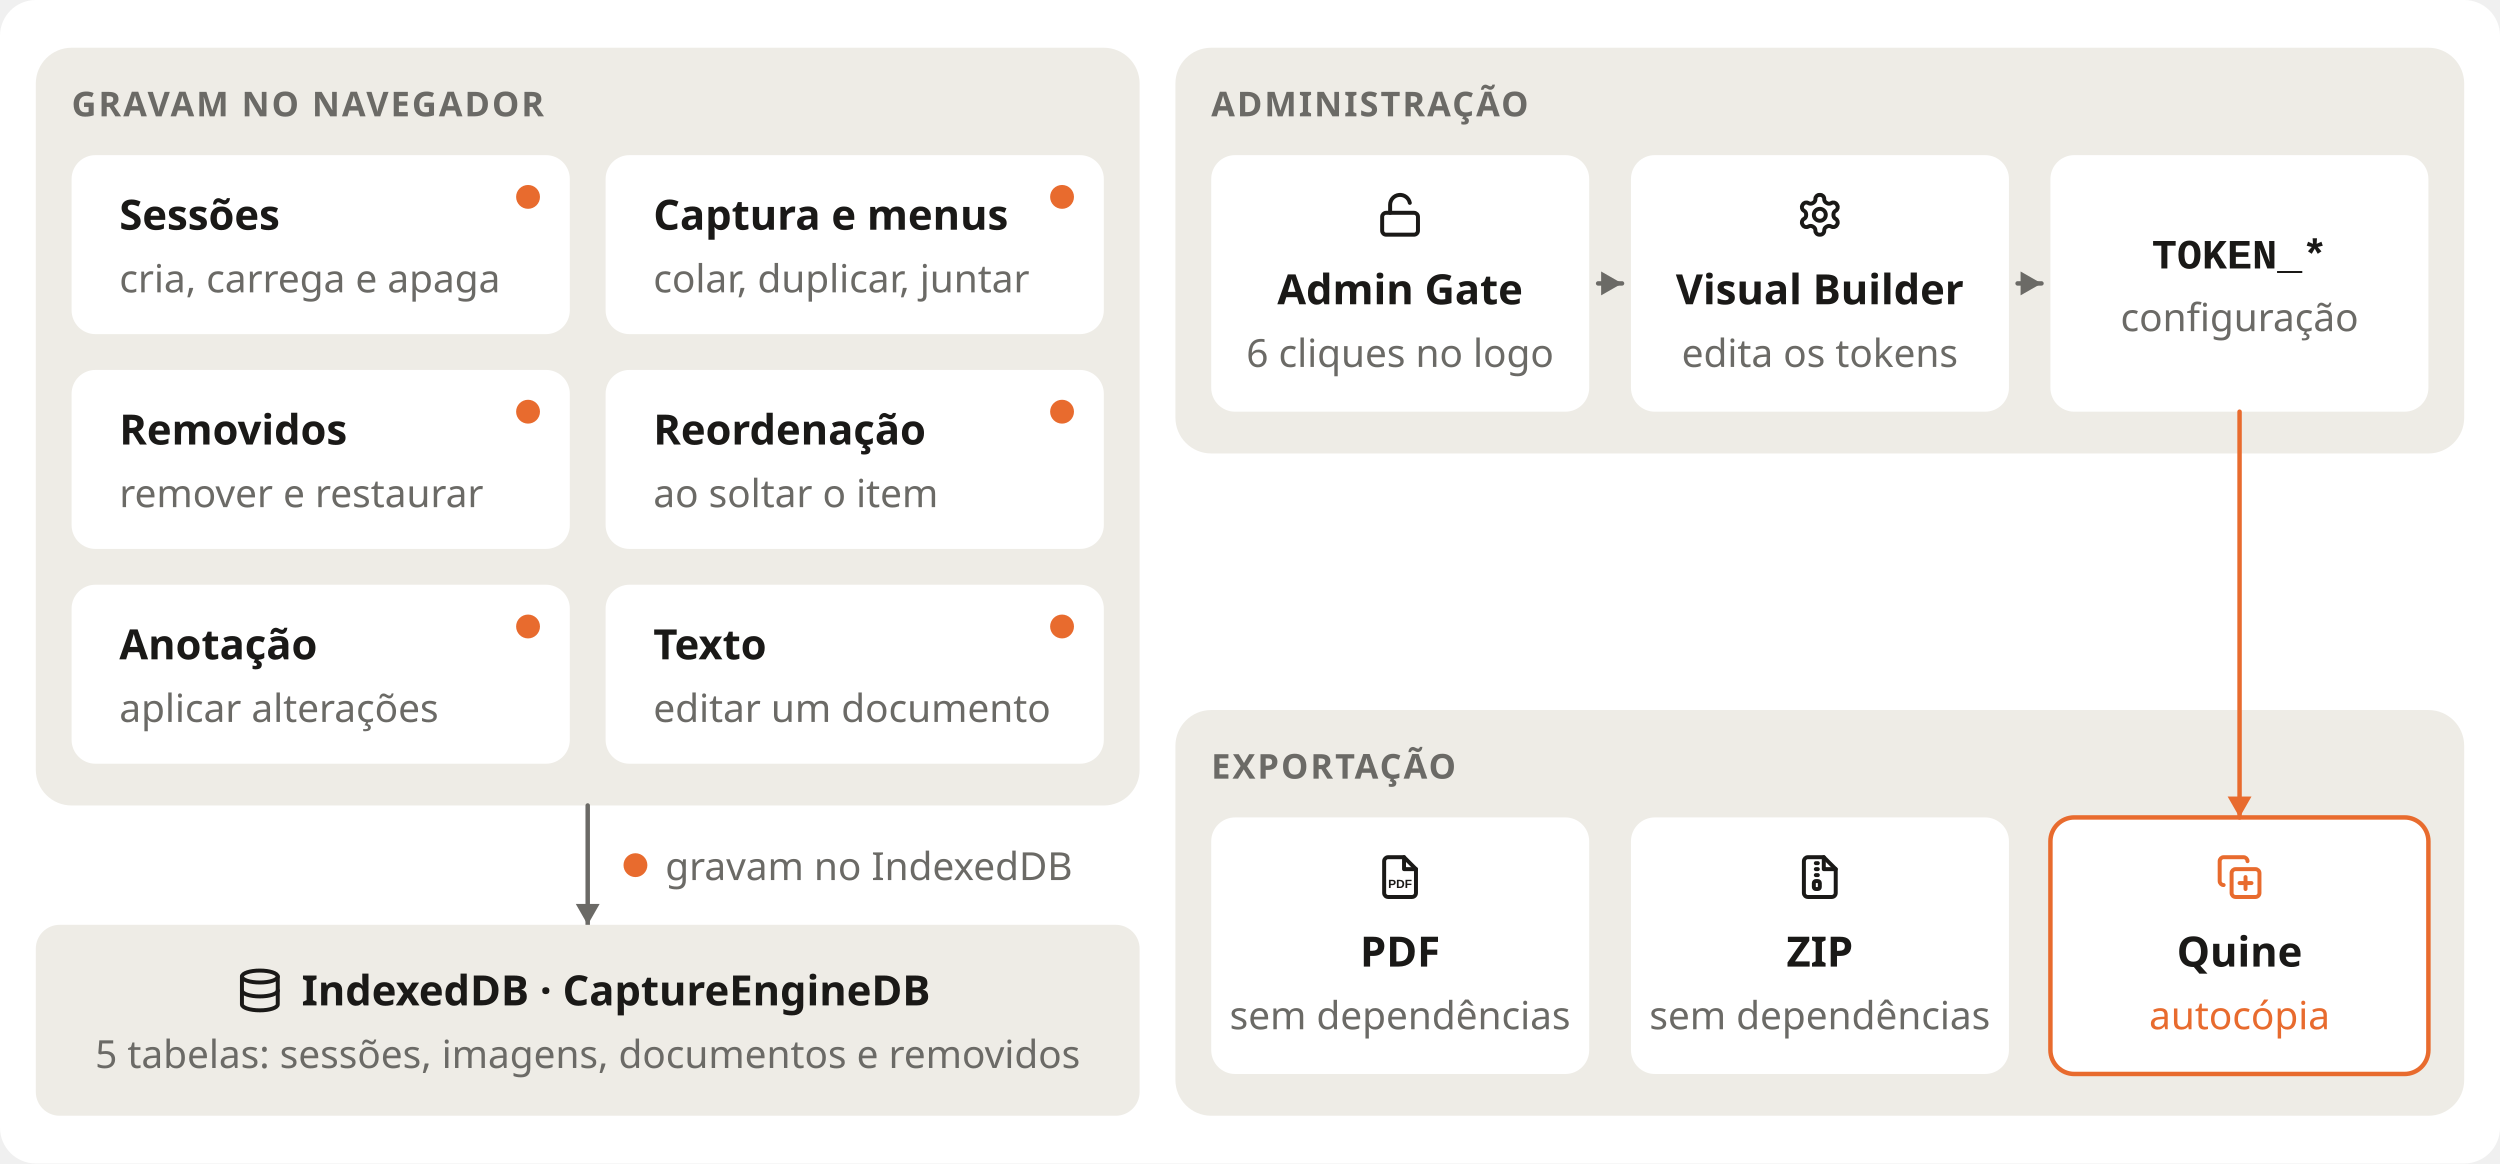
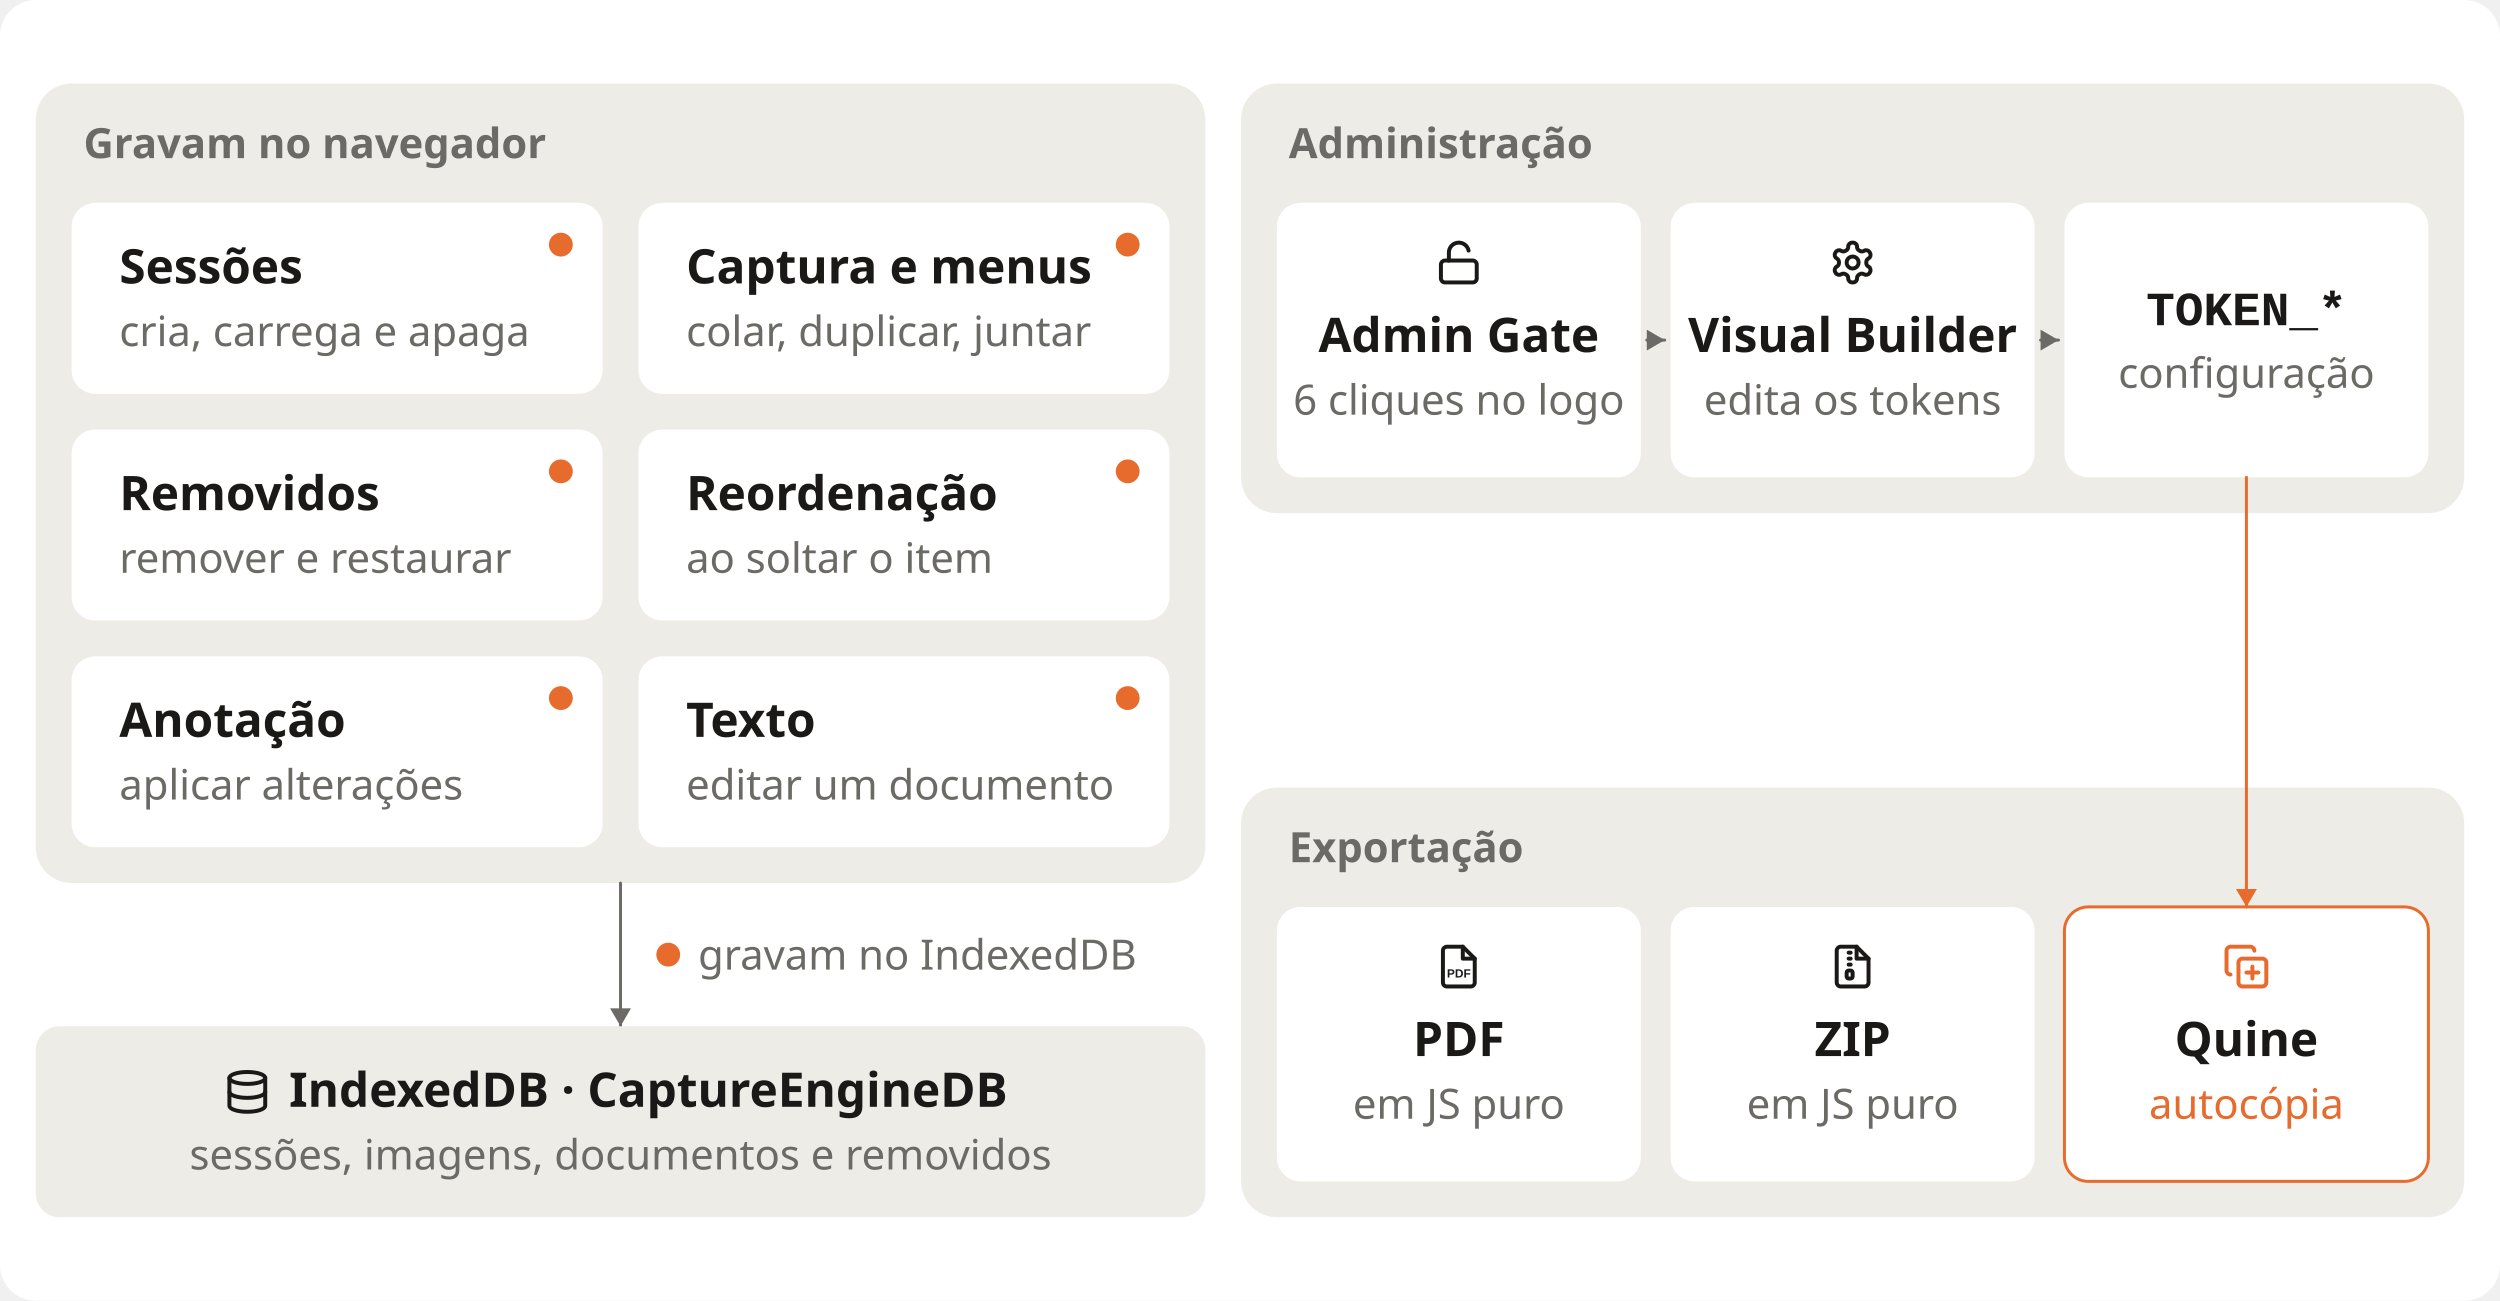
- <svg xmlns="http://www.w3.org/2000/svg" width="838" height="390" viewBox="0 0 838 390" role="img" aria-label="Componentes: Sessões, Captura, Removidos, Reordenação, Anotação e Texto gravam no IndexedDB; o Visual Builder edita os TOKEN_* do Quine.">
-   <rect width="838" height="390" rx="12" fill="#ffffff" />
-   <rect x="12" y="16" width="370" height="254" rx="12" fill="#eeece6" />
-   <text x="24" y="39" font-family="-apple-system,BlinkMacSystemFont,'Segoe UI','Noto Sans',Helvetica,Arial,sans-serif" font-size="11.5" font-weight="700" fill="#6b6a66" text-anchor="start" letter-spacing="0.06em">GRAVAM NO NAVEGADOR</text>
-   <rect x="24" y="52" width="167" height="60" rx="8" fill="#ffffff" />
-   <text x="40" y="77" font-family="-apple-system,BlinkMacSystemFont,'Segoe UI','Noto Sans',Helvetica,Arial,sans-serif" font-size="14" font-weight="600" fill="#1a1917" text-anchor="start">Sessões</text>
-   <circle cx="177" cy="66" r="4" fill="#e86b2e" />
-   <text x="40" y="98" font-family="-apple-system,BlinkMacSystemFont,'Segoe UI','Noto Sans',Helvetica,Arial,sans-serif" font-size="13" font-weight="400" fill="#6b6a66" text-anchor="start">cria, carrega e apaga</text>
-   <rect x="203" y="52" width="167" height="60" rx="8" fill="#ffffff" />
-   <text x="219" y="77" font-family="-apple-system,BlinkMacSystemFont,'Segoe UI','Noto Sans',Helvetica,Arial,sans-serif" font-size="14" font-weight="600" fill="#1a1917" text-anchor="start">Captura e menus</text>
-   <circle cx="356" cy="66" r="4" fill="#e86b2e" />
-   <text x="219" y="98" font-family="-apple-system,BlinkMacSystemFont,'Segoe UI','Noto Sans',Helvetica,Arial,sans-serif" font-size="13" font-weight="400" fill="#6b6a66" text-anchor="start">colar, duplicar, juntar</text>
-   <rect x="24" y="124" width="167" height="60" rx="8" fill="#ffffff" />
-   <text x="40" y="149" font-family="-apple-system,BlinkMacSystemFont,'Segoe UI','Noto Sans',Helvetica,Arial,sans-serif" font-size="14" font-weight="600" fill="#1a1917" text-anchor="start">Removidos</text>
-   <circle cx="177" cy="138" r="4" fill="#e86b2e" />
-   <text x="40" y="170" font-family="-apple-system,BlinkMacSystemFont,'Segoe UI','Noto Sans',Helvetica,Arial,sans-serif" font-size="13" font-weight="400" fill="#6b6a66" text-anchor="start">remover e restaurar</text>
-   <rect x="203" y="124" width="167" height="60" rx="8" fill="#ffffff" />
-   <text x="219" y="149" font-family="-apple-system,BlinkMacSystemFont,'Segoe UI','Noto Sans',Helvetica,Arial,sans-serif" font-size="14" font-weight="600" fill="#1a1917" text-anchor="start">Reordenação</text>
-   <circle cx="356" cy="138" r="4" fill="#e86b2e" />
-   <text x="219" y="170" font-family="-apple-system,BlinkMacSystemFont,'Segoe UI','Noto Sans',Helvetica,Arial,sans-serif" font-size="13" font-weight="400" fill="#6b6a66" text-anchor="start">ao soltar o item</text>
-   <rect x="24" y="196" width="167" height="60" rx="8" fill="#ffffff" />
-   <text x="40" y="221" font-family="-apple-system,BlinkMacSystemFont,'Segoe UI','Noto Sans',Helvetica,Arial,sans-serif" font-size="14" font-weight="600" fill="#1a1917" text-anchor="start">Anotação</text>
-   <circle cx="177" cy="210" r="4" fill="#e86b2e" />
-   <text x="40" y="242" font-family="-apple-system,BlinkMacSystemFont,'Segoe UI','Noto Sans',Helvetica,Arial,sans-serif" font-size="13" font-weight="400" fill="#6b6a66" text-anchor="start">aplicar alterações</text>
-   <rect x="203" y="196" width="167" height="60" rx="8" fill="#ffffff" />
-   <text x="219" y="221" font-family="-apple-system,BlinkMacSystemFont,'Segoe UI','Noto Sans',Helvetica,Arial,sans-serif" font-size="14" font-weight="600" fill="#1a1917" text-anchor="start">Texto</text>
-   <circle cx="356" cy="210" r="4" fill="#e86b2e" />
-   <text x="219" y="242" font-family="-apple-system,BlinkMacSystemFont,'Segoe UI','Noto Sans',Helvetica,Arial,sans-serif" font-size="13" font-weight="400" fill="#6b6a66" text-anchor="start">editar um documento</text>
-   <path d="M197 270 L197 310" fill="none" stroke="#6b6a66" stroke-width="1.5" stroke-linejoin="round" stroke-linecap="round" />
-   <polygon points="197 310 193 303 201 303" fill="#6b6a66" />
-   <circle cx="213" cy="290" r="4" fill="#e86b2e" />
-   <text x="223" y="295" font-family="-apple-system,BlinkMacSystemFont,'Segoe UI','Noto Sans',Helvetica,Arial,sans-serif" font-size="13" font-weight="400" fill="#6b6a66" text-anchor="start">gravam no IndexedDB</text>
-   <rect x="12" y="310" width="370" height="64" rx="8" fill="#eeece6" />
-   <g transform="translate(79.1 324) scale(0.6667)" fill="none" stroke="#1a1917" stroke-width="2" stroke-linecap="round" stroke-linejoin="round" color="#1a1917">
+ <svg xmlns="http://www.w3.org/2000/svg" width="838" height="436" viewBox="0 0 838 436" role="img" aria-label="Componentes: Sessões, Captura, Removidos, Reordenação, Anotação e Texto gravam no IndexedDB; o Visual Builder edita os TOKEN_* do Quine.">
+   <rect width="838" height="436" rx="12" fill="#ffffff" />
+   <rect x="12" y="28" width="392" height="268" rx="12" fill="#eeece6" />
+   <text x="28" y="53" font-family="-apple-system,BlinkMacSystemFont,'Segoe UI','Noto Sans',Helvetica,Arial,sans-serif" font-size="14" font-weight="600" fill="#6b6a66" text-anchor="start">Gravam no navegador</text>
+   <rect x="24" y="68" width="178" height="64" rx="8" fill="#ffffff" />
+   <text x="40" y="95" font-family="-apple-system,BlinkMacSystemFont,'Segoe UI','Noto Sans',Helvetica,Arial,sans-serif" font-size="16" font-weight="600" fill="#1a1917" text-anchor="start">Sessões</text>
+   <circle cx="188" cy="82" r="4" fill="#e86b2e" />
+   <text x="40" y="116" font-family="-apple-system,BlinkMacSystemFont,'Segoe UI','Noto Sans',Helvetica,Arial,sans-serif" font-size="14" font-weight="400" fill="#6b6a66" text-anchor="start">cria, carrega e apaga</text>
+   <rect x="214" y="68" width="178" height="64" rx="8" fill="#ffffff" />
+   <text x="230" y="95" font-family="-apple-system,BlinkMacSystemFont,'Segoe UI','Noto Sans',Helvetica,Arial,sans-serif" font-size="16" font-weight="600" fill="#1a1917" text-anchor="start">Captura e menus</text>
+   <circle cx="378" cy="82" r="4" fill="#e86b2e" />
+   <text x="230" y="116" font-family="-apple-system,BlinkMacSystemFont,'Segoe UI','Noto Sans',Helvetica,Arial,sans-serif" font-size="14" font-weight="400" fill="#6b6a66" text-anchor="start">colar, duplicar, juntar</text>
+   <rect x="24" y="144" width="178" height="64" rx="8" fill="#ffffff" />
+   <text x="40" y="171" font-family="-apple-system,BlinkMacSystemFont,'Segoe UI','Noto Sans',Helvetica,Arial,sans-serif" font-size="16" font-weight="600" fill="#1a1917" text-anchor="start">Removidos</text>
+   <circle cx="188" cy="158" r="4" fill="#e86b2e" />
+   <text x="40" y="192" font-family="-apple-system,BlinkMacSystemFont,'Segoe UI','Noto Sans',Helvetica,Arial,sans-serif" font-size="14" font-weight="400" fill="#6b6a66" text-anchor="start">remover e restaurar</text>
+   <rect x="214" y="144" width="178" height="64" rx="8" fill="#ffffff" />
+   <text x="230" y="171" font-family="-apple-system,BlinkMacSystemFont,'Segoe UI','Noto Sans',Helvetica,Arial,sans-serif" font-size="16" font-weight="600" fill="#1a1917" text-anchor="start">Reordenação</text>
+   <circle cx="378" cy="158" r="4" fill="#e86b2e" />
+   <text x="230" y="192" font-family="-apple-system,BlinkMacSystemFont,'Segoe UI','Noto Sans',Helvetica,Arial,sans-serif" font-size="14" font-weight="400" fill="#6b6a66" text-anchor="start">ao soltar o item</text>
+   <rect x="24" y="220" width="178" height="64" rx="8" fill="#ffffff" />
+   <text x="40" y="247" font-family="-apple-system,BlinkMacSystemFont,'Segoe UI','Noto Sans',Helvetica,Arial,sans-serif" font-size="16" font-weight="600" fill="#1a1917" text-anchor="start">Anotação</text>
+   <circle cx="188" cy="234" r="4" fill="#e86b2e" />
+   <text x="40" y="268" font-family="-apple-system,BlinkMacSystemFont,'Segoe UI','Noto Sans',Helvetica,Arial,sans-serif" font-size="14" font-weight="400" fill="#6b6a66" text-anchor="start">aplicar alterações</text>
+   <rect x="214" y="220" width="178" height="64" rx="8" fill="#ffffff" />
+   <text x="230" y="247" font-family="-apple-system,BlinkMacSystemFont,'Segoe UI','Noto Sans',Helvetica,Arial,sans-serif" font-size="16" font-weight="600" fill="#1a1917" text-anchor="start">Texto</text>
+   <circle cx="378" cy="234" r="4" fill="#e86b2e" />
+   <text x="230" y="268" font-family="-apple-system,BlinkMacSystemFont,'Segoe UI','Noto Sans',Helvetica,Arial,sans-serif" font-size="14" font-weight="400" fill="#6b6a66" text-anchor="start">editar um documento</text>
+   <path d="M208 296 L208 344" fill="none" stroke="#6b6a66" stroke-width="1" stroke-linejoin="round" stroke-linecap="round" />
+   <polygon points="208 344 204.5 338 211.5 338" fill="#6b6a66" />
+   <circle cx="224" cy="320" r="4" fill="#e86b2e" />
+   <text x="234" y="325" font-family="-apple-system,BlinkMacSystemFont,'Segoe UI','Noto Sans',Helvetica,Arial,sans-serif" font-size="14" font-weight="400" fill="#6b6a66" text-anchor="start">gravam no IndexedDB</text>
+   <rect x="12" y="344" width="392" height="64" rx="8" fill="#eeece6" />
+   <g transform="translate(74.9 358) scale(0.6667)" fill="none" stroke="#1a1917" stroke-width="2" stroke-linecap="round" stroke-linejoin="round" color="#1a1917">
    <ellipse cx="12" cy="5" rx="9" ry="3" />
    <path d="M3 5V19A9 3 0 0 0 21 19V5" />
    <path d="M3 12A9 3 0 0 0 21 12" />
  </g>
-   <text x="101.1" y="337" font-family="-apple-system,BlinkMacSystemFont,'Segoe UI','Noto Sans',Helvetica,Arial,sans-serif" font-size="14" font-weight="600" fill="#1a1917" text-anchor="start">IndexedDB · CaptureEngineDB</text>
-   <text x="197" y="358" font-family="-apple-system,BlinkMacSystemFont,'Segoe UI','Noto Sans',Helvetica,Arial,sans-serif" font-size="13" font-weight="400" fill="#6b6a66" text-anchor="middle">5 tabelas: sessões, imagens, documentos e removidos</text>
-   <rect x="394" y="16" width="432" height="136" rx="12" fill="#eeece6" />
-   <text x="406" y="39" font-family="-apple-system,BlinkMacSystemFont,'Segoe UI','Noto Sans',Helvetica,Arial,sans-serif" font-size="11.5" font-weight="700" fill="#6b6a66" text-anchor="start" letter-spacing="0.06em">ADMINISTRAÇÃO</text>
-   <rect x="406" y="52" width="126.7" height="86" rx="8" fill="#ffffff" />
-   <g transform="translate(461.3 64) scale(0.6667)" fill="none" stroke="#1a1917" stroke-width="2" stroke-linecap="round" stroke-linejoin="round" color="#1a1917">
+   <text x="96.9" y="371" font-family="-apple-system,BlinkMacSystemFont,'Segoe UI','Noto Sans',Helvetica,Arial,sans-serif" font-size="16" font-weight="600" fill="#1a1917" text-anchor="start">IndexedDB · CaptureEngineDB</text>
+   <text x="208" y="392" font-family="-apple-system,BlinkMacSystemFont,'Segoe UI','Noto Sans',Helvetica,Arial,sans-serif" font-size="14" font-weight="400" fill="#6b6a66" text-anchor="middle">sessões, imagens, documentos e removidos</text>
+   <rect x="416" y="28" width="410" height="144" rx="12" fill="#eeece6" />
+   <text x="432" y="53" font-family="-apple-system,BlinkMacSystemFont,'Segoe UI','Noto Sans',Helvetica,Arial,sans-serif" font-size="14" font-weight="600" fill="#6b6a66" text-anchor="start">Administração</text>
+   <rect x="428" y="68" width="122" height="92" rx="8" fill="#ffffff" />
+   <g transform="translate(481 80) scale(0.6667)" fill="none" stroke="#1a1917" stroke-width="2" stroke-linecap="round" stroke-linejoin="round" color="#1a1917">
    <rect width="18" height="11" x="3" y="11" rx="2" ry="2" />
    <path d="M7 11V7a5 5 0 0 1 9.9-1" />
  </g>
-   <text x="469.3" y="102" font-family="-apple-system,BlinkMacSystemFont,'Segoe UI','Noto Sans',Helvetica,Arial,sans-serif" font-size="14" font-weight="600" fill="#1a1917" text-anchor="middle">Admin Gate</text>
-   <text x="469.3" y="123" font-family="-apple-system,BlinkMacSystemFont,'Segoe UI','Noto Sans',Helvetica,Arial,sans-serif" font-size="13" font-weight="400" fill="#6b6a66" text-anchor="middle">6 cliques no logo</text>
-   <rect x="546.7" y="52" width="126.7" height="86" rx="8" fill="#ffffff" />
-   <g transform="translate(602 64) scale(0.6667)" fill="none" stroke="#1a1917" stroke-width="2" stroke-linecap="round" stroke-linejoin="round" color="#1a1917">
+   <text x="489" y="118" font-family="-apple-system,BlinkMacSystemFont,'Segoe UI','Noto Sans',Helvetica,Arial,sans-serif" font-size="16" font-weight="600" fill="#1a1917" text-anchor="middle">Admin Gate</text>
+   <text x="489" y="139" font-family="-apple-system,BlinkMacSystemFont,'Segoe UI','Noto Sans',Helvetica,Arial,sans-serif" font-size="14" font-weight="400" fill="#6b6a66" text-anchor="middle">6 cliques no logo</text>
+   <rect x="560" y="68" width="122" height="92" rx="8" fill="#ffffff" />
+   <g transform="translate(613 80) scale(0.6667)" fill="none" stroke="#1a1917" stroke-width="2" stroke-linecap="round" stroke-linejoin="round" color="#1a1917">
    <path d="M12.22 2h-.44a2 2 0 0 0-2 2v.18a2 2 0 0 1-1 1.73l-.43.25a2 2 0 0 1-2 0l-.15-.08a2 2 0 0 0-2.73.73l-.22.38a2 2 0 0 0 .73 2.73l.15.1a2 2 0 0 1 1 1.72v.51a2 2 0 0 1-1 1.74l-.15.09a2 2 0 0 0-.73 2.73l.22.38a2 2 0 0 0 2.73.73l.15-.08a2 2 0 0 1 2 0l.43.25a2 2 0 0 1 1 1.73V20a2 2 0 0 0 2 2h.44a2 2 0 0 0 2-2v-.18a2 2 0 0 1 1-1.73l.43-.25a2 2 0 0 1 2 0l.15.08a2 2 0 0 0 2.73-.73l.22-.39a2 2 0 0 0-.73-2.73l-.15-.08a2 2 0 0 1-1-1.74v-.5a2 2 0 0 1 1-1.74l.15-.09a2 2 0 0 0 .73-2.73l-.22-.38a2 2 0 0 0-2.73-.73l-.15.08a2 2 0 0 1-2 0l-.43-.25a2 2 0 0 1-1-1.73V4a2 2 0 0 0-2-2z" />
    <circle cx="12" cy="12" r="3" />
  </g>
-   <text x="610" y="102" font-family="-apple-system,BlinkMacSystemFont,'Segoe UI','Noto Sans',Helvetica,Arial,sans-serif" font-size="14" font-weight="600" fill="#1a1917" text-anchor="middle">Visual Builder</text>
-   <text x="610" y="123" font-family="-apple-system,BlinkMacSystemFont,'Segoe UI','Noto Sans',Helvetica,Arial,sans-serif" font-size="13" font-weight="400" fill="#6b6a66" text-anchor="middle">edita os tokens</text>
-   <rect x="687.3" y="52" width="126.7" height="86" rx="8" fill="#ffffff" />
-   <text x="750.7" y="90" font-family="ui-monospace,SFMono-Regular,'SF Mono',Menlo,Consolas,'Liberation Mono',monospace" font-size="14" font-weight="600" fill="#1a1917" text-anchor="middle">TOKEN_*</text>
-   <text x="750.7" y="111" font-family="-apple-system,BlinkMacSystemFont,'Segoe UI','Noto Sans',Helvetica,Arial,sans-serif" font-size="13" font-weight="400" fill="#6b6a66" text-anchor="middle">configuração</text>
-   <path d="M535.7 95 L543.7 95" fill="none" stroke="#6b6a66" stroke-width="1.5" stroke-linejoin="round" stroke-linecap="round" />
-   <polygon points="543.7 95 536.7 91 536.7 99" fill="#6b6a66" />
-   <path d="M676.3 95 L684.3 95" fill="none" stroke="#6b6a66" stroke-width="1.5" stroke-linejoin="round" stroke-linecap="round" />
-   <polygon points="684.3 95 677.3 91 677.3 99" fill="#6b6a66" />
-   <rect x="394" y="238" width="432" height="136" rx="12" fill="#eeece6" />
-   <text x="406" y="261" font-family="-apple-system,BlinkMacSystemFont,'Segoe UI','Noto Sans',Helvetica,Arial,sans-serif" font-size="11.5" font-weight="700" fill="#6b6a66" text-anchor="start" letter-spacing="0.06em">EXPORTAÇÃO</text>
-   <rect x="406" y="274" width="126.7" height="86" rx="8" fill="#ffffff" />
-   <g transform="translate(461.3 286) scale(0.6667)" fill="none" stroke="#1a1917" stroke-width="2" stroke-linecap="round" stroke-linejoin="round" color="#1a1917">
+   <text x="621" y="118" font-family="-apple-system,BlinkMacSystemFont,'Segoe UI','Noto Sans',Helvetica,Arial,sans-serif" font-size="16" font-weight="600" fill="#1a1917" text-anchor="middle">Visual Builder</text>
+   <text x="621" y="139" font-family="-apple-system,BlinkMacSystemFont,'Segoe UI','Noto Sans',Helvetica,Arial,sans-serif" font-size="14" font-weight="400" fill="#6b6a66" text-anchor="middle">edita os tokens</text>
+   <rect x="692" y="68" width="122" height="92" rx="8" fill="#ffffff" />
+   <text x="753" y="109" font-family="ui-monospace,SFMono-Regular,'SF Mono',Menlo,Consolas,'Liberation Mono',monospace" font-size="16" font-weight="600" fill="#1a1917" text-anchor="middle">TOKEN_*</text>
+   <text x="753" y="130" font-family="-apple-system,BlinkMacSystemFont,'Segoe UI','Noto Sans',Helvetica,Arial,sans-serif" font-size="14" font-weight="400" fill="#6b6a66" text-anchor="middle">configuração</text>
+   <path d="M552 114 L558 114" fill="none" stroke="#6b6a66" stroke-width="1" stroke-linejoin="round" stroke-linecap="round" />
+   <polygon points="558 114 552 110.5 552 117.5" fill="#6b6a66" />
+   <path d="M684 114 L690 114" fill="none" stroke="#6b6a66" stroke-width="1" stroke-linejoin="round" stroke-linecap="round" />
+   <polygon points="690 114 684 110.5 684 117.5" fill="#6b6a66" />
+   <rect x="416" y="264" width="410" height="144" rx="12" fill="#eeece6" />
+   <text x="432" y="289" font-family="-apple-system,BlinkMacSystemFont,'Segoe UI','Noto Sans',Helvetica,Arial,sans-serif" font-size="14" font-weight="600" fill="#6b6a66" text-anchor="start">Exportação</text>
+   <rect x="428" y="304" width="122" height="92" rx="8" fill="#ffffff" />
+   <g transform="translate(481 316) scale(0.6667)" fill="none" stroke="#1a1917" stroke-width="2" stroke-linecap="round" stroke-linejoin="round" color="#1a1917">
    <path d="M14 2H6a2 2 0 0 0-2 2v16a2 2 0 0 0 2 2h12a2 2 0 0 0 2-2V8z" />
    <polyline points="14 2 14 8 20 8" />
    <text x="12" y="17.5" text-anchor="middle" font-size="6" font-weight="700" stroke="none" fill="currentColor" font-family="Arial,sans-serif">PDF</text>
  </g>
-   <text x="469.3" y="324" font-family="-apple-system,BlinkMacSystemFont,'Segoe UI','Noto Sans',Helvetica,Arial,sans-serif" font-size="14" font-weight="600" fill="#1a1917" text-anchor="middle">PDF</text>
-   <text x="469.3" y="345" font-family="-apple-system,BlinkMacSystemFont,'Segoe UI','Noto Sans',Helvetica,Arial,sans-serif" font-size="13" font-weight="400" fill="#6b6a66" text-anchor="middle">sem dependências</text>
-   <rect x="546.7" y="274" width="126.7" height="86" rx="8" fill="#ffffff" />
-   <g transform="translate(602 286) scale(0.6667)" fill="none" stroke="#1a1917" stroke-width="2" stroke-linecap="round" stroke-linejoin="round" color="#1a1917">
+   <text x="489" y="354" font-family="-apple-system,BlinkMacSystemFont,'Segoe UI','Noto Sans',Helvetica,Arial,sans-serif" font-size="16" font-weight="600" fill="#1a1917" text-anchor="middle">PDF</text>
+   <text x="489" y="375" font-family="-apple-system,BlinkMacSystemFont,'Segoe UI','Noto Sans',Helvetica,Arial,sans-serif" font-size="14" font-weight="400" fill="#6b6a66" text-anchor="middle">em JS puro</text>
+   <rect x="560" y="304" width="122" height="92" rx="8" fill="#ffffff" />
+   <g transform="translate(613 316) scale(0.6667)" fill="none" stroke="#1a1917" stroke-width="2" stroke-linecap="round" stroke-linejoin="round" color="#1a1917">
    <path d="M14 2H6a2 2 0 0 0-2 2v16a2 2 0 0 0 2 2h12a2 2 0 0 0 2-2V8z" />
    <polyline points="14 2 14 8 20 8" />
    <path d="M10 5h1M10 8h1M10 11h1" />
    <rect x="9" y="14" width="3" height="4" rx="1" />
  </g>
-   <text x="610" y="324" font-family="-apple-system,BlinkMacSystemFont,'Segoe UI','Noto Sans',Helvetica,Arial,sans-serif" font-size="14" font-weight="600" fill="#1a1917" text-anchor="middle">ZIP</text>
-   <text x="610" y="345" font-family="-apple-system,BlinkMacSystemFont,'Segoe UI','Noto Sans',Helvetica,Arial,sans-serif" font-size="13" font-weight="400" fill="#6b6a66" text-anchor="middle">sem dependências</text>
-   <rect x="687.3" y="274" width="126.7" height="86" rx="8" fill="#ffffff" stroke="#e86b2e" stroke-width="1.5" />
-   <g transform="translate(742.7 286) scale(0.6667)" fill="none" stroke="#e86b2e" stroke-width="2" stroke-linecap="round" stroke-linejoin="round" color="#e86b2e">
+   <text x="621" y="354" font-family="-apple-system,BlinkMacSystemFont,'Segoe UI','Noto Sans',Helvetica,Arial,sans-serif" font-size="16" font-weight="600" fill="#1a1917" text-anchor="middle">ZIP</text>
+   <text x="621" y="375" font-family="-apple-system,BlinkMacSystemFont,'Segoe UI','Noto Sans',Helvetica,Arial,sans-serif" font-size="14" font-weight="400" fill="#6b6a66" text-anchor="middle">em JS puro</text>
+   <rect x="692" y="304" width="122" height="92" rx="8" fill="#ffffff" stroke="#e86b2e" stroke-width="1" />
+   <g transform="translate(745 316) scale(0.6667)" fill="none" stroke="#e86b2e" stroke-width="2" stroke-linecap="round" stroke-linejoin="round" color="#e86b2e">
    <line x1="15" x2="15" y1="12" y2="18" />
    <line x1="12" x2="18" y1="15" y2="15" />
    <rect width="14" height="14" x="8" y="8" rx="2" ry="2" />
    <path d="M4 16c-1.1 0-2-.9-2-2V4c0-1.1.9-2 2-2h10c1.1 0 2 .9 2 2" />
  </g>
-   <text x="750.7" y="324" font-family="-apple-system,BlinkMacSystemFont,'Segoe UI','Noto Sans',Helvetica,Arial,sans-serif" font-size="14" font-weight="600" fill="#1a1917" text-anchor="middle">Quine</text>
-   <text x="750.7" y="345" font-family="-apple-system,BlinkMacSystemFont,'Segoe UI','Noto Sans',Helvetica,Arial,sans-serif" font-size="13" font-weight="400" fill="#e86b2e" text-anchor="middle">autocópia</text>
-   <path d="M750.7 138 L750.7 274" fill="none" stroke="#e86b2e" stroke-width="1.5" stroke-linejoin="round" stroke-linecap="round" />
-   <polygon points="750.7 274 746.7 267 754.7 267" fill="#e86b2e" />
+   <text x="753" y="354" font-family="-apple-system,BlinkMacSystemFont,'Segoe UI','Noto Sans',Helvetica,Arial,sans-serif" font-size="16" font-weight="600" fill="#1a1917" text-anchor="middle">Quine</text>
+   <text x="753" y="375" font-family="-apple-system,BlinkMacSystemFont,'Segoe UI','Noto Sans',Helvetica,Arial,sans-serif" font-size="14" font-weight="400" fill="#e86b2e" text-anchor="middle">autocópia</text>
+   <path d="M753 160 L753 304" fill="none" stroke="#e86b2e" stroke-width="1" stroke-linejoin="round" stroke-linecap="round" />
+   <polygon points="753 304 749.5 298 756.5 298" fill="#e86b2e" />
</svg>
